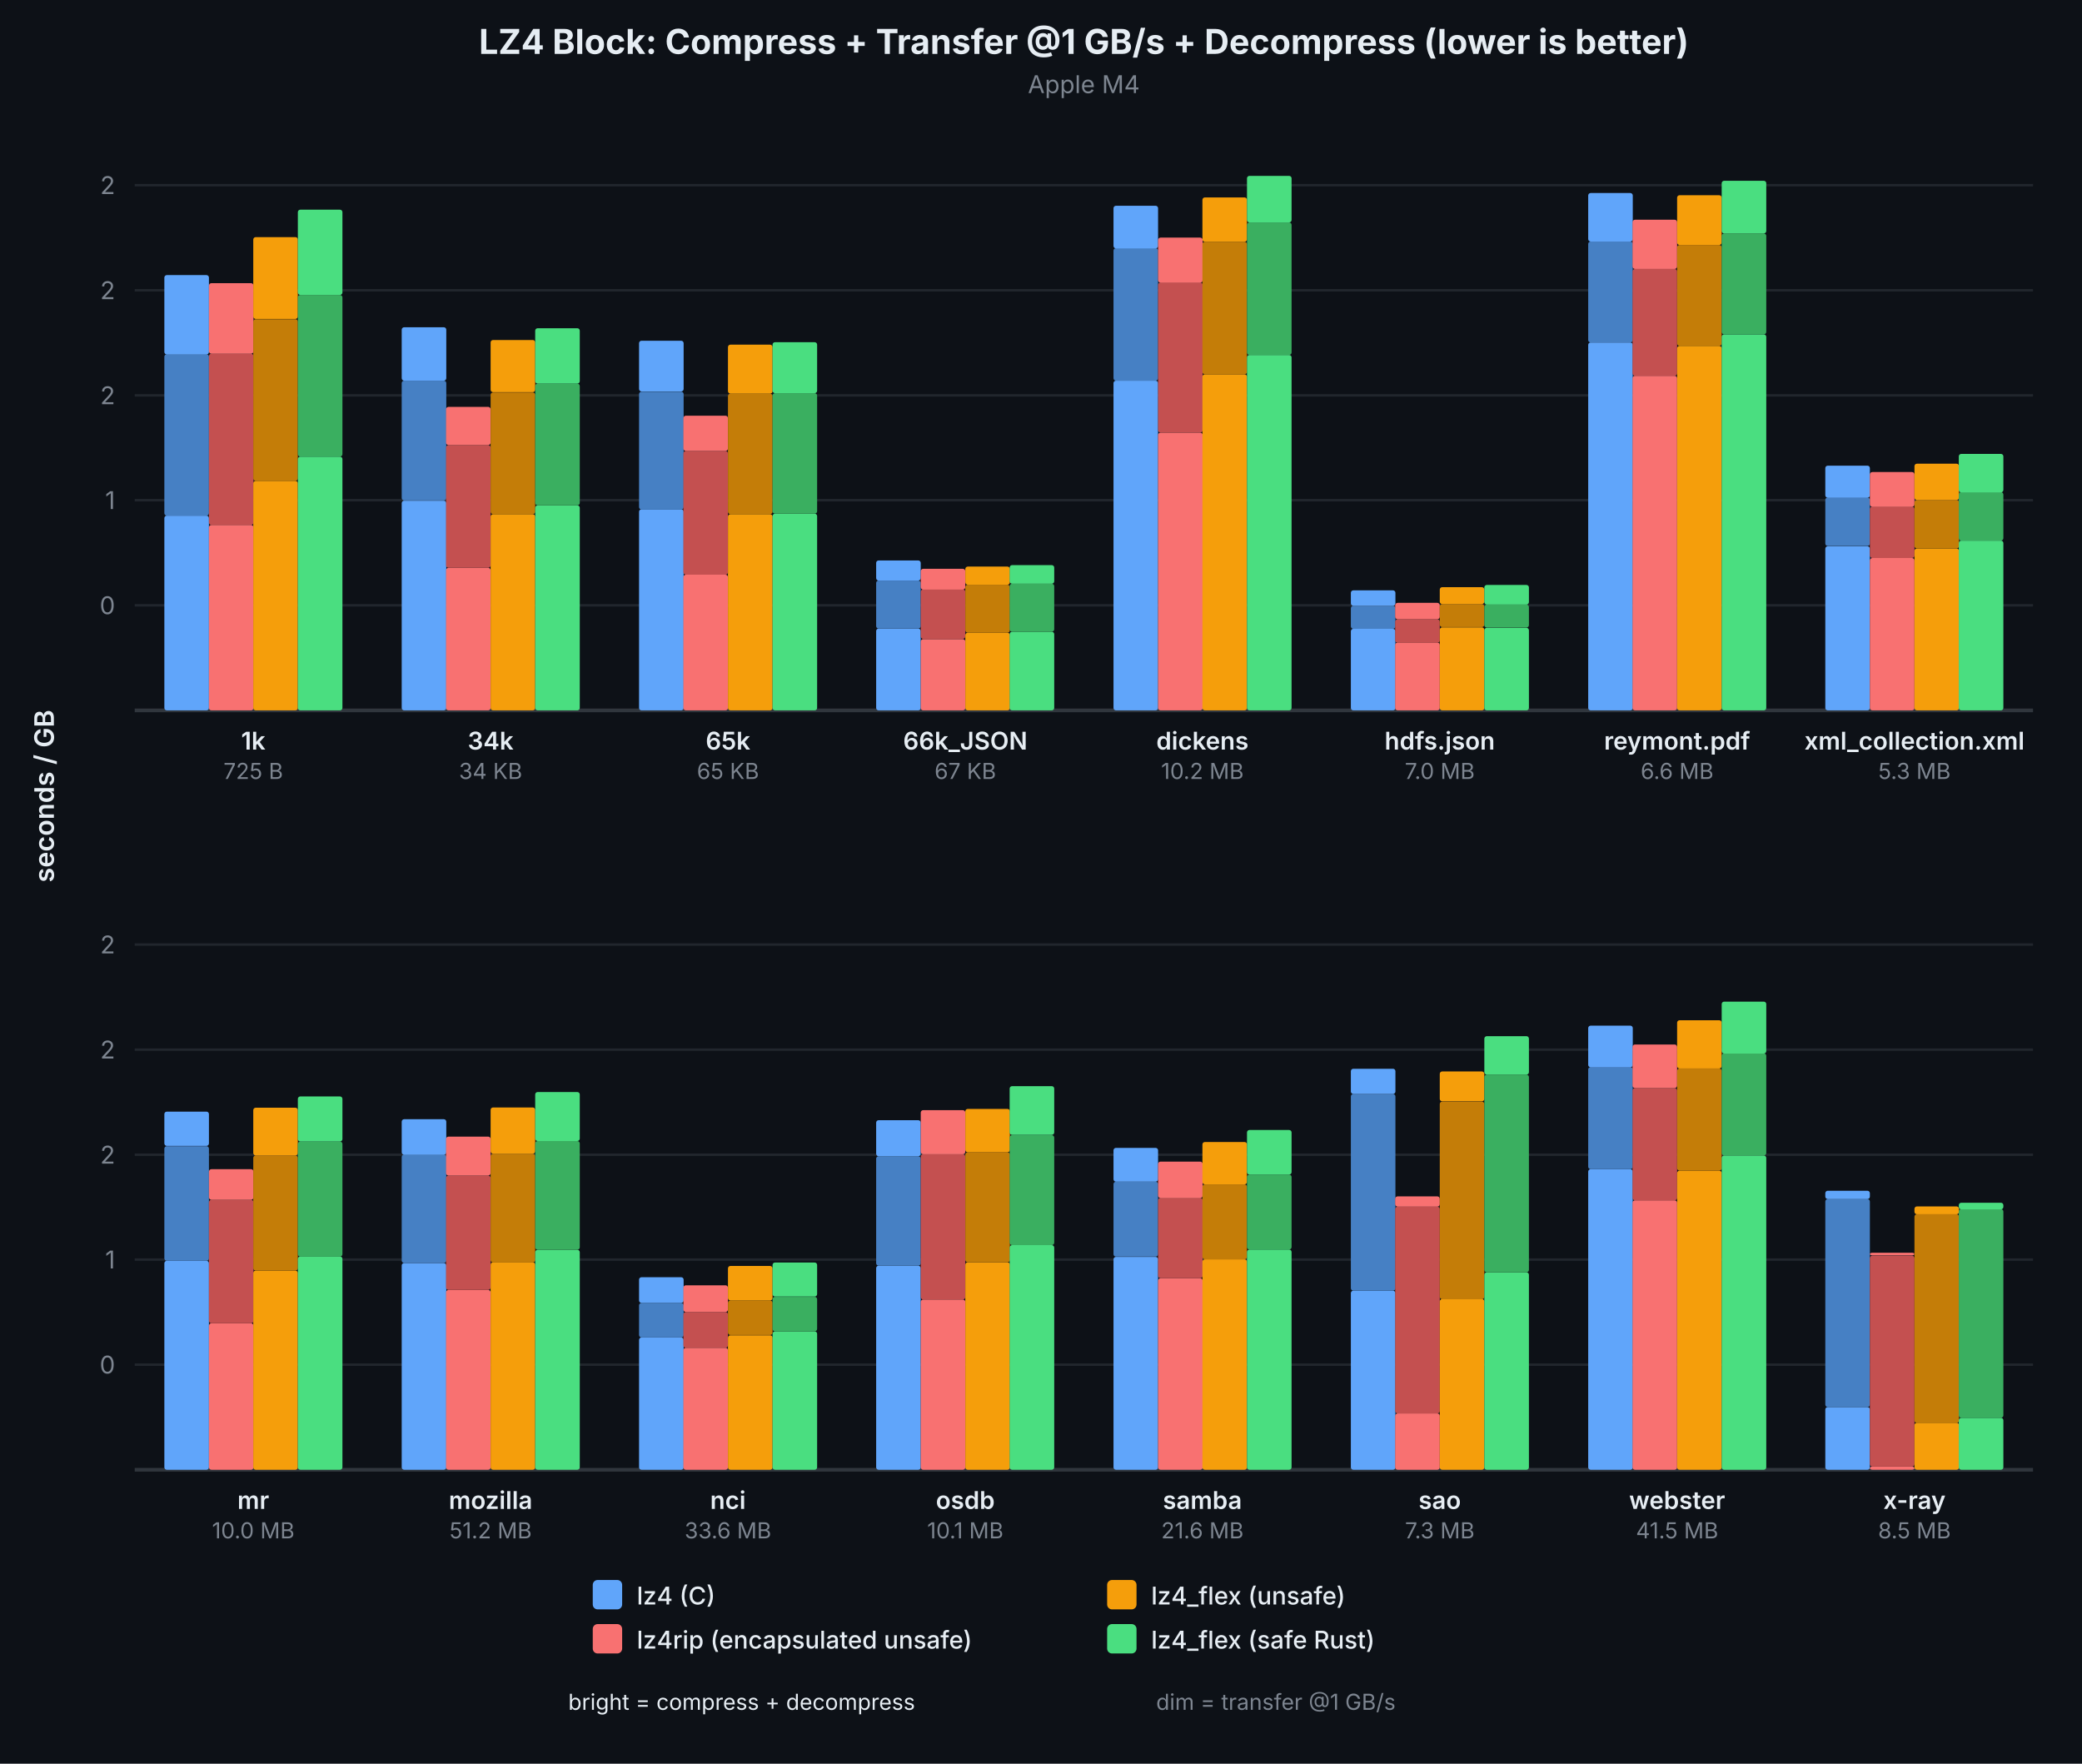
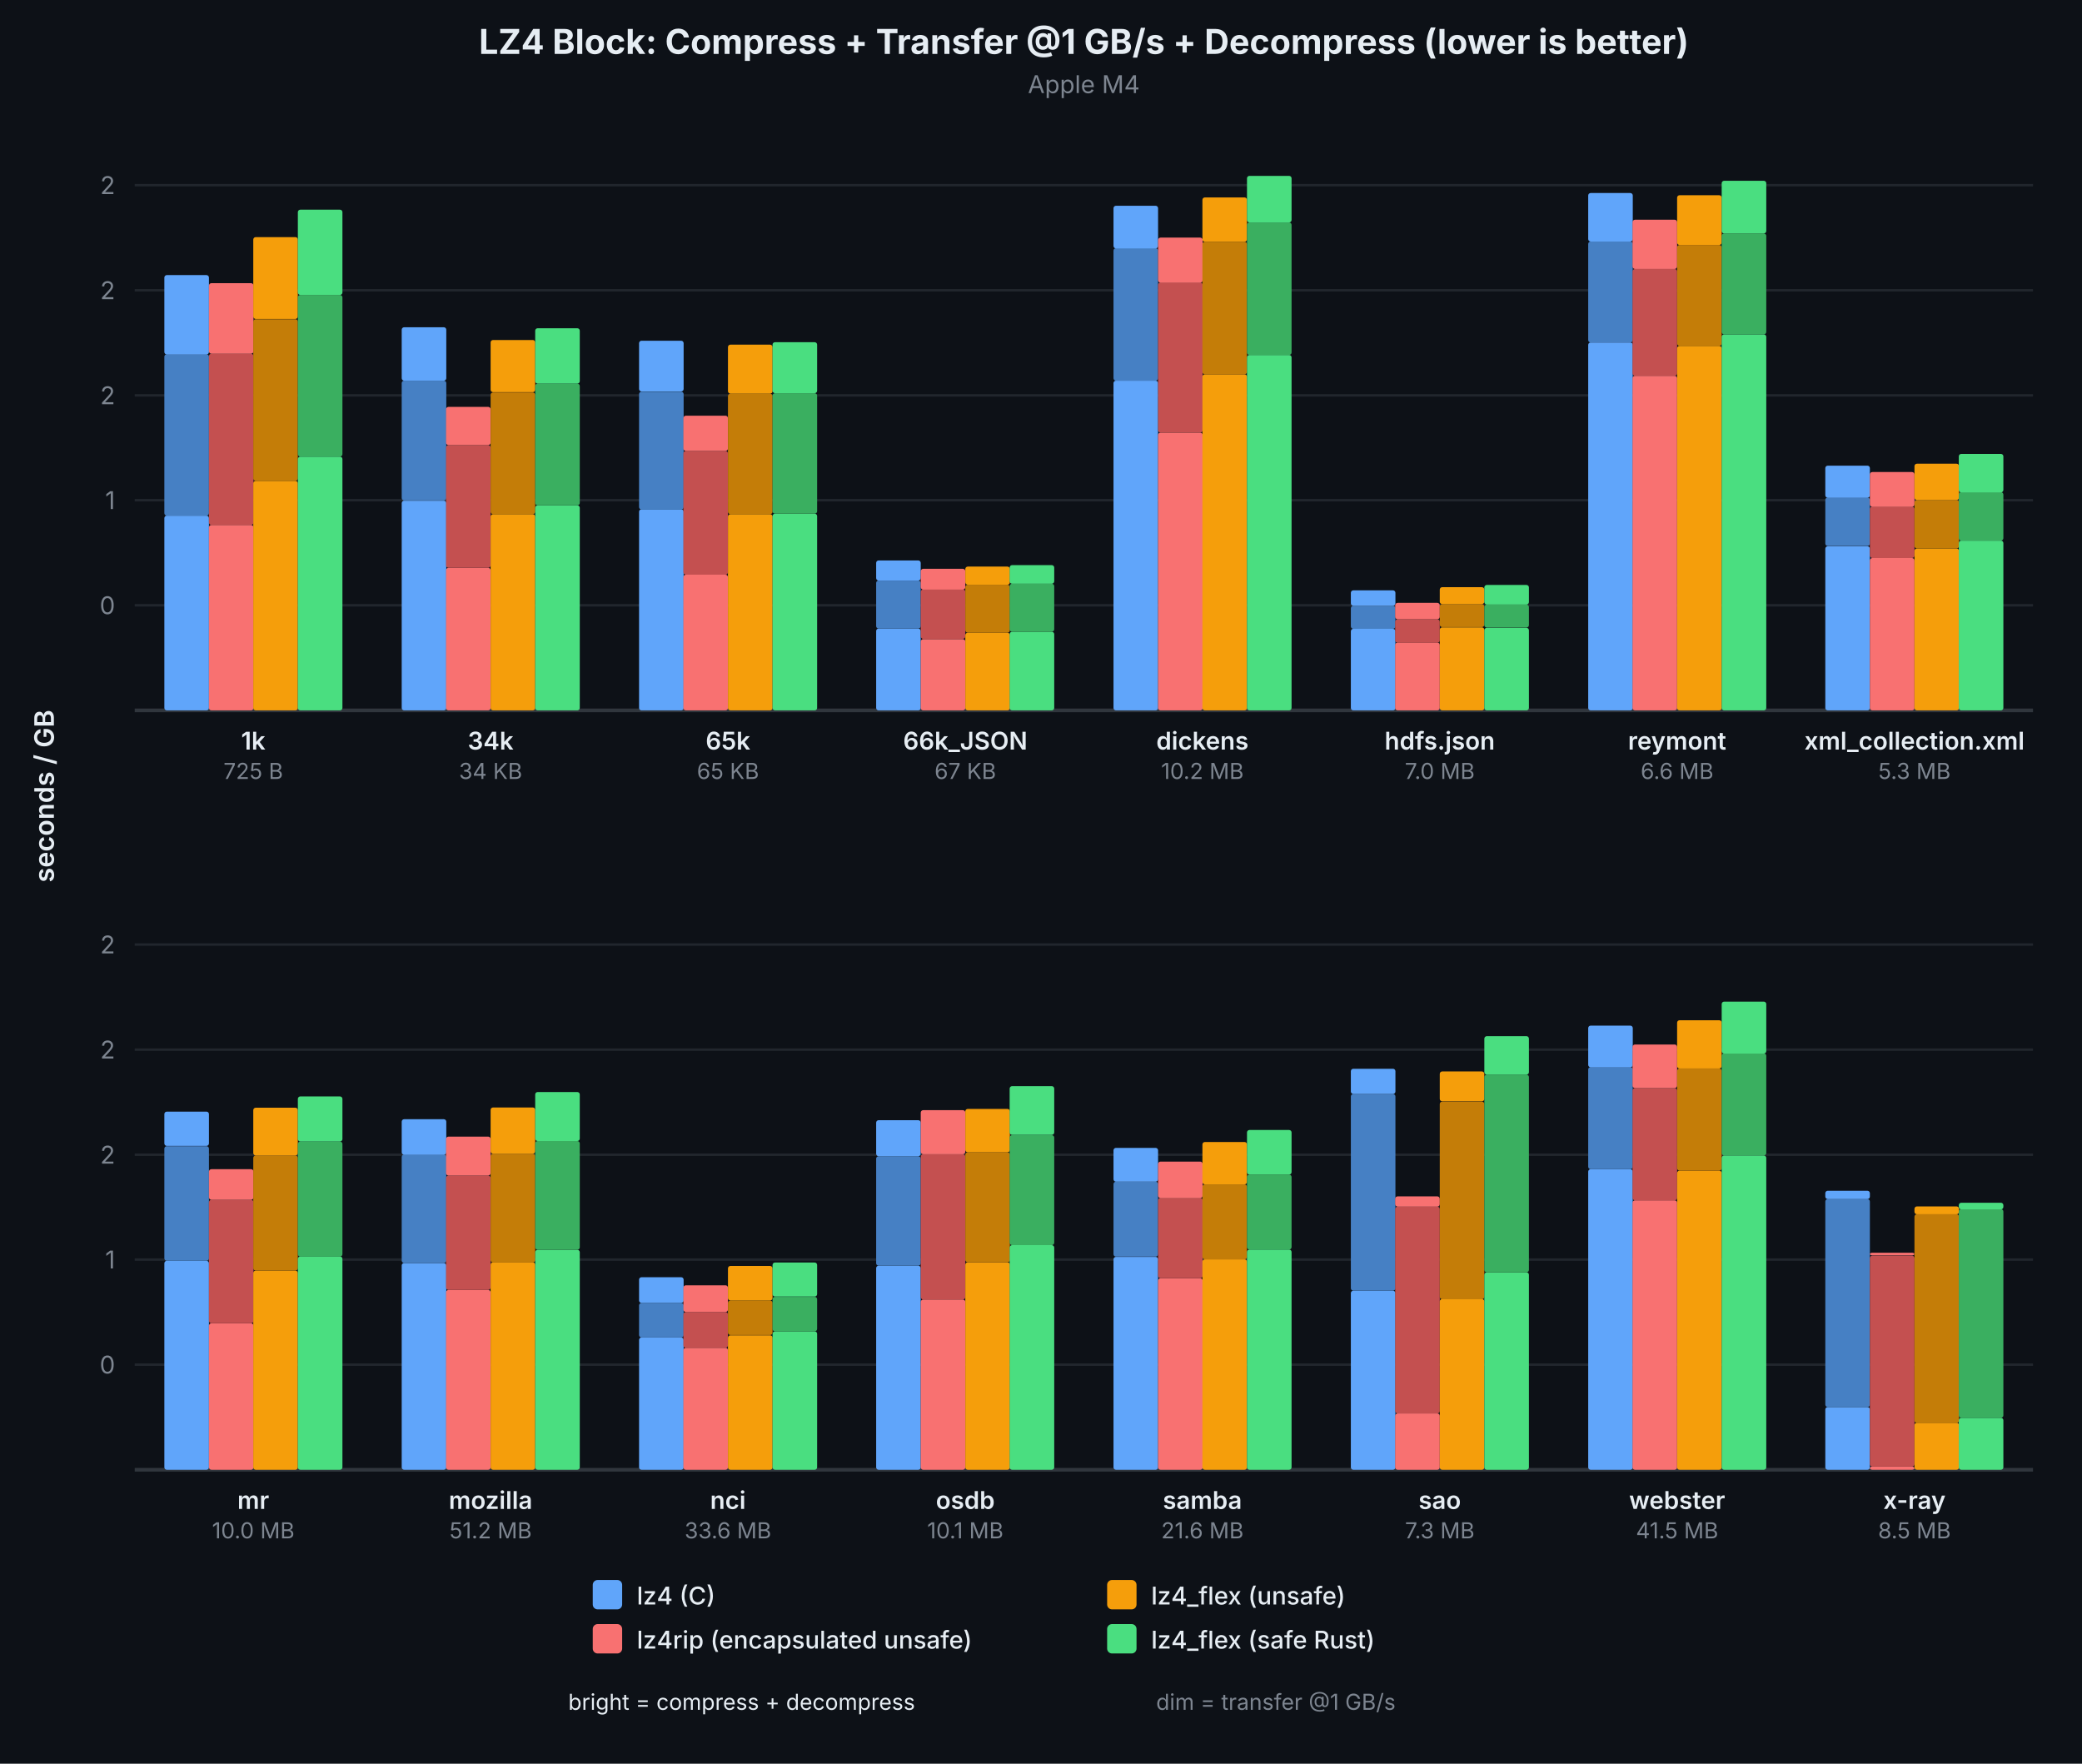
<svg xmlns="http://www.w3.org/2000/svg" viewBox="0 0 850 720" font-family="system-ui, -apple-system, sans-serif">
  <rect width="850" height="720" fill="#0d1117" />
  <text x="442.5" y="22" text-anchor="middle" fill="#e6edf3" font-size="14" font-weight="700">LZ4 Block: Compress + Transfer @1 GB/s + Decompress (lower is better)</text>
  <text x="442.5" y="38" text-anchor="middle" fill="#7d8590" font-size="10">Apple M4</text>
  <line x1="55" y1="247.1" x2="830" y2="247.1" stroke="#21262d" stroke-width="1" />
  <text x="47" y="247.1" text-anchor="end" dominant-baseline="middle" fill="#7d8590" font-size="10">0</text>
  <line x1="55" y1="204.2" x2="830" y2="204.2" stroke="#21262d" stroke-width="1" />
  <text x="47" y="204.2" text-anchor="end" dominant-baseline="middle" fill="#7d8590" font-size="10">1</text>
  <line x1="55" y1="161.4" x2="830" y2="161.4" stroke="#21262d" stroke-width="1" />
  <text x="47" y="161.4" text-anchor="end" dominant-baseline="middle" fill="#7d8590" font-size="10">2</text>
  <line x1="55" y1="118.5" x2="830" y2="118.5" stroke="#21262d" stroke-width="1" />
  <text x="47" y="118.5" text-anchor="end" dominant-baseline="middle" fill="#7d8590" font-size="10">2</text>
  <line x1="55" y1="75.6" x2="830" y2="75.6" stroke="#21262d" stroke-width="1" />
  <text x="47" y="75.6" text-anchor="end" dominant-baseline="middle" fill="#7d8590" font-size="10">2</text>
  <line x1="55" y1="290" x2="830" y2="290" stroke="#30363d" stroke-width="1.5" />
  <text x="22" y="325.0" text-anchor="middle" fill="#e6edf3" font-size="11" font-weight="600" transform="rotate(-90,22,325.0)">seconds / GB</text>
  <rect x="67.1" y="210.5" width="18.2" height="79.5" fill="#60a5fa" rx="1" />
  <rect x="67.1" y="144.6" width="18.2" height="65.9" fill="#4680c4" rx="1" />
  <rect x="67.1" y="112.3" width="18.2" height="32.4" fill="#60a5fa" rx="1" />
  <rect x="85.3" y="214.3" width="18.2" height="75.7" fill="#f87171" rx="1" />
  <rect x="85.3" y="144.4" width="18.2" height="69.9" fill="#c45050" rx="1" />
  <rect x="85.3" y="115.6" width="18.2" height="28.8" fill="#f87171" rx="1" />
  <rect x="103.4" y="196.3" width="18.2" height="93.7" fill="#f59e0b" rx="1" />
  <rect x="103.4" y="130.3" width="18.2" height="66.0" fill="#c47d08" rx="1" />
  <rect x="103.4" y="96.8" width="18.2" height="33.4" fill="#f59e0b" rx="1" />
  <rect x="121.6" y="186.4" width="18.2" height="103.6" fill="#4ade80" rx="1" />
  <rect x="121.6" y="120.4" width="18.2" height="66.0" fill="#3aaf60" rx="1" />
  <rect x="121.6" y="85.6" width="18.2" height="34.8" fill="#4ade80" rx="1" />
  <text x="103.4" y="306" text-anchor="middle" fill="#e6edf3" font-size="10" font-weight="600">1k</text>
  <text x="103.4" y="318" text-anchor="middle" fill="#7d8590" font-size="9">725 B</text>
  <rect x="164.0" y="204.4" width="18.2" height="85.6" fill="#60a5fa" rx="1" />
  <rect x="164.0" y="155.4" width="18.2" height="48.9" fill="#4680c4" rx="1" />
  <rect x="164.0" y="133.6" width="18.2" height="21.8" fill="#60a5fa" rx="1" />
  <rect x="182.1" y="231.8" width="18.2" height="58.2" fill="#f87171" rx="1" />
  <rect x="182.1" y="181.7" width="18.2" height="50.1" fill="#c45050" rx="1" />
  <rect x="182.1" y="166.1" width="18.2" height="15.6" fill="#f87171" rx="1" />
  <rect x="200.3" y="209.9" width="18.2" height="80.1" fill="#f59e0b" rx="1" />
  <rect x="200.3" y="160.2" width="18.2" height="49.7" fill="#c47d08" rx="1" />
  <rect x="200.3" y="138.8" width="18.2" height="21.3" fill="#f59e0b" rx="1" />
  <rect x="218.5" y="206.3" width="18.2" height="83.7" fill="#4ade80" rx="1" />
  <rect x="218.5" y="156.6" width="18.2" height="49.7" fill="#3aaf60" rx="1" />
  <rect x="218.5" y="134.0" width="18.2" height="22.6" fill="#4ade80" rx="1" />
  <text x="200.3" y="306" text-anchor="middle" fill="#e6edf3" font-size="10" font-weight="600">34k</text>
  <text x="200.3" y="318" text-anchor="middle" fill="#7d8590" font-size="9">34 KB</text>
  <rect x="260.9" y="207.9" width="18.2" height="82.1" fill="#60a5fa" rx="1" />
  <rect x="260.9" y="159.9" width="18.2" height="48.1" fill="#4680c4" rx="1" />
  <rect x="260.9" y="139.1" width="18.2" height="20.7" fill="#60a5fa" rx="1" />
  <rect x="279.0" y="234.6" width="18.2" height="55.4" fill="#f87171" rx="1" />
  <rect x="279.0" y="184.1" width="18.2" height="50.5" fill="#c45050" rx="1" />
  <rect x="279.0" y="169.7" width="18.2" height="14.4" fill="#f87171" rx="1" />
  <rect x="297.2" y="209.9" width="18.2" height="80.1" fill="#f59e0b" rx="1" />
  <rect x="297.2" y="160.7" width="18.2" height="49.2" fill="#c47d08" rx="1" />
  <rect x="297.2" y="140.7" width="18.2" height="20.0" fill="#f59e0b" rx="1" />
  <rect x="315.4" y="209.7" width="18.2" height="80.3" fill="#4ade80" rx="1" />
  <rect x="315.4" y="160.5" width="18.2" height="49.2" fill="#3aaf60" rx="1" />
  <rect x="315.4" y="139.7" width="18.2" height="20.8" fill="#4ade80" rx="1" />
  <text x="297.2" y="306" text-anchor="middle" fill="#e6edf3" font-size="10" font-weight="600">65k</text>
  <text x="297.2" y="318" text-anchor="middle" fill="#7d8590" font-size="9">65 KB</text>
  <rect x="357.7" y="256.6" width="18.2" height="33.4" fill="#60a5fa" rx="1" />
  <rect x="357.7" y="237.0" width="18.2" height="19.6" fill="#4680c4" rx="1" />
  <rect x="357.7" y="228.8" width="18.2" height="8.2" fill="#60a5fa" rx="1" />
  <rect x="375.9" y="260.9" width="18.2" height="29.1" fill="#f87171" rx="1" />
  <rect x="375.9" y="240.6" width="18.2" height="20.2" fill="#c45050" rx="1" />
  <rect x="375.9" y="232.2" width="18.2" height="8.5" fill="#f87171" rx="1" />
  <rect x="394.1" y="258.3" width="18.2" height="31.7" fill="#f59e0b" rx="1" />
  <rect x="394.1" y="238.7" width="18.2" height="19.6" fill="#c47d08" rx="1" />
  <rect x="394.1" y="231.3" width="18.2" height="7.4" fill="#f59e0b" rx="1" />
  <rect x="412.2" y="257.9" width="18.2" height="32.1" fill="#4ade80" rx="1" />
  <rect x="412.2" y="238.3" width="18.2" height="19.6" fill="#3aaf60" rx="1" />
  <rect x="412.2" y="230.7" width="18.2" height="7.6" fill="#4ade80" rx="1" />
  <text x="394.1" y="306" text-anchor="middle" fill="#e6edf3" font-size="10" font-weight="600">66k_JSON</text>
  <text x="394.1" y="318" text-anchor="middle" fill="#7d8590" font-size="9">67 KB</text>
  <rect x="454.6" y="155.4" width="18.2" height="134.6" fill="#60a5fa" rx="1" />
  <rect x="454.6" y="101.3" width="18.2" height="54.1" fill="#4680c4" rx="1" />
  <rect x="454.6" y="84.0" width="18.2" height="17.4" fill="#60a5fa" rx="1" />
  <rect x="472.8" y="176.6" width="18.2" height="113.4" fill="#f87171" rx="1" />
  <rect x="472.8" y="115.3" width="18.2" height="61.3" fill="#c45050" rx="1" />
  <rect x="472.8" y="97.0" width="18.2" height="18.4" fill="#f87171" rx="1" />
  <rect x="490.9" y="152.8" width="18.2" height="137.2" fill="#f59e0b" rx="1" />
  <rect x="490.9" y="98.7" width="18.2" height="54.1" fill="#c47d08" rx="1" />
  <rect x="490.9" y="80.6" width="18.2" height="18.1" fill="#f59e0b" rx="1" />
  <rect x="509.1" y="144.9" width="18.2" height="145.1" fill="#4ade80" rx="1" />
  <rect x="509.1" y="90.8" width="18.2" height="54.1" fill="#3aaf60" rx="1" />
  <rect x="509.1" y="71.8" width="18.2" height="19.0" fill="#4ade80" rx="1" />
  <text x="490.9" y="306" text-anchor="middle" fill="#e6edf3" font-size="10" font-weight="600">dickens</text>
  <text x="490.9" y="318" text-anchor="middle" fill="#7d8590" font-size="9">10.2 MB</text>
  <rect x="551.5" y="256.7" width="18.2" height="33.3" fill="#60a5fa" rx="1" />
  <rect x="551.5" y="247.3" width="18.2" height="9.4" fill="#4680c4" rx="1" />
  <rect x="551.5" y="241.0" width="18.2" height="6.3" fill="#60a5fa" rx="1" />
  <rect x="569.6" y="262.3" width="18.2" height="27.7" fill="#f87171" rx="1" />
  <rect x="569.6" y="252.8" width="18.2" height="9.6" fill="#c45050" rx="1" />
  <rect x="569.6" y="246.1" width="18.2" height="6.7" fill="#f87171" rx="1" />
  <rect x="587.8" y="256.1" width="18.2" height="33.9" fill="#f59e0b" rx="1" />
  <rect x="587.8" y="246.6" width="18.2" height="9.4" fill="#c47d08" rx="1" />
  <rect x="587.8" y="239.7" width="18.2" height="6.9" fill="#f59e0b" rx="1" />
  <rect x="606.0" y="256.3" width="18.2" height="33.7" fill="#4ade80" rx="1" />
  <rect x="606.0" y="246.8" width="18.2" height="9.4" fill="#3aaf60" rx="1" />
  <rect x="606.0" y="238.8" width="18.2" height="8.0" fill="#4ade80" rx="1" />
  <text x="587.8" y="306" text-anchor="middle" fill="#e6edf3" font-size="10" font-weight="600">hdfs.json</text>
  <text x="587.8" y="318" text-anchor="middle" fill="#7d8590" font-size="9">7.0 MB</text>
  <rect x="648.4" y="139.8" width="18.2" height="150.2" fill="#60a5fa" rx="1" />
  <rect x="648.4" y="98.6" width="18.2" height="41.2" fill="#4680c4" rx="1" />
  <rect x="648.4" y="78.8" width="18.2" height="19.8" fill="#60a5fa" rx="1" />
  <rect x="666.5" y="153.4" width="18.2" height="136.6" fill="#f87171" rx="1" />
  <rect x="666.5" y="109.8" width="18.2" height="43.6" fill="#c45050" rx="1" />
  <rect x="666.5" y="89.7" width="18.2" height="20.1" fill="#f87171" rx="1" />
  <rect x="684.7" y="141.2" width="18.2" height="148.8" fill="#f59e0b" rx="1" />
  <rect x="684.7" y="100.0" width="18.2" height="41.2" fill="#c47d08" rx="1" />
  <rect x="684.7" y="79.7" width="18.2" height="20.3" fill="#f59e0b" rx="1" />
  <rect x="702.9" y="136.5" width="18.2" height="153.5" fill="#4ade80" rx="1" />
  <rect x="702.9" y="95.3" width="18.2" height="41.2" fill="#3aaf60" rx="1" />
  <rect x="702.9" y="73.8" width="18.2" height="21.5" fill="#4ade80" rx="1" />
-   <text x="684.7" y="306" text-anchor="middle" fill="#e6edf3" font-size="10" font-weight="600">reymont.pdf</text>
+   <text x="684.7" y="306" text-anchor="middle" fill="#e6edf3" font-size="10" font-weight="600">reymont</text>
  <text x="684.7" y="318" text-anchor="middle" fill="#7d8590" font-size="9">6.6 MB</text>
  <rect x="745.2" y="223.0" width="18.2" height="67.0" fill="#60a5fa" rx="1" />
  <rect x="745.2" y="203.1" width="18.2" height="19.8" fill="#4680c4" rx="1" />
  <rect x="745.2" y="190.1" width="18.2" height="13.1" fill="#60a5fa" rx="1" />
  <rect x="763.4" y="227.8" width="18.2" height="62.2" fill="#f87171" rx="1" />
  <rect x="763.4" y="206.8" width="18.2" height="21.0" fill="#c45050" rx="1" />
  <rect x="763.4" y="192.7" width="18.2" height="14.2" fill="#f87171" rx="1" />
  <rect x="781.6" y="223.9" width="18.2" height="66.1" fill="#f59e0b" rx="1" />
  <rect x="781.6" y="204.1" width="18.2" height="19.8" fill="#c47d08" rx="1" />
  <rect x="781.6" y="189.3" width="18.2" height="14.8" fill="#f59e0b" rx="1" />
  <rect x="799.7" y="220.7" width="18.2" height="69.3" fill="#4ade80" rx="1" />
  <rect x="799.7" y="200.9" width="18.2" height="19.8" fill="#3aaf60" rx="1" />
  <rect x="799.7" y="185.3" width="18.2" height="15.7" fill="#4ade80" rx="1" />
  <text x="781.6" y="306" text-anchor="middle" fill="#e6edf3" font-size="10" font-weight="600">xml_collection.xml</text>
  <text x="781.6" y="318" text-anchor="middle" fill="#7d8590" font-size="9">5.3 MB</text>
  <line x1="55" y1="557.1" x2="830" y2="557.1" stroke="#21262d" stroke-width="1" />
  <text x="47" y="557.1" text-anchor="end" dominant-baseline="middle" fill="#7d8590" font-size="10">0</text>
  <line x1="55" y1="514.2" x2="830" y2="514.2" stroke="#21262d" stroke-width="1" />
  <text x="47" y="514.2" text-anchor="end" dominant-baseline="middle" fill="#7d8590" font-size="10">1</text>
  <line x1="55" y1="471.4" x2="830" y2="471.4" stroke="#21262d" stroke-width="1" />
  <text x="47" y="471.4" text-anchor="end" dominant-baseline="middle" fill="#7d8590" font-size="10">2</text>
  <line x1="55" y1="428.5" x2="830" y2="428.5" stroke="#21262d" stroke-width="1" />
  <text x="47" y="428.5" text-anchor="end" dominant-baseline="middle" fill="#7d8590" font-size="10">2</text>
  <line x1="55" y1="385.6" x2="830" y2="385.6" stroke="#21262d" stroke-width="1" />
  <text x="47" y="385.6" text-anchor="end" dominant-baseline="middle" fill="#7d8590" font-size="10">2</text>
  <line x1="55" y1="600" x2="830" y2="600" stroke="#30363d" stroke-width="1.5" />
  <rect x="67.1" y="514.7" width="18.2" height="85.3" fill="#60a5fa" rx="1" />
  <rect x="67.1" y="467.9" width="18.2" height="46.8" fill="#4680c4" rx="1" />
  <rect x="67.1" y="453.8" width="18.2" height="14.0" fill="#60a5fa" rx="1" />
  <rect x="85.3" y="540.2" width="18.2" height="59.8" fill="#f87171" rx="1" />
  <rect x="85.3" y="489.8" width="18.2" height="50.4" fill="#c45050" rx="1" />
  <rect x="85.3" y="477.3" width="18.2" height="12.5" fill="#f87171" rx="1" />
  <rect x="103.4" y="518.7" width="18.2" height="81.3" fill="#f59e0b" rx="1" />
  <rect x="103.4" y="471.7" width="18.2" height="47.0" fill="#c47d08" rx="1" />
  <rect x="103.4" y="452.2" width="18.2" height="19.5" fill="#f59e0b" rx="1" />
  <rect x="121.6" y="512.9" width="18.2" height="87.1" fill="#4ade80" rx="1" />
  <rect x="121.6" y="466.0" width="18.2" height="47.0" fill="#3aaf60" rx="1" />
  <rect x="121.6" y="447.6" width="18.2" height="18.4" fill="#4ade80" rx="1" />
  <text x="103.4" y="616" text-anchor="middle" fill="#e6edf3" font-size="10" font-weight="600">mr</text>
  <text x="103.4" y="628" text-anchor="middle" fill="#7d8590" font-size="9">10.0 MB</text>
  <rect x="164.0" y="515.6" width="18.2" height="84.4" fill="#60a5fa" rx="1" />
  <rect x="164.0" y="471.3" width="18.2" height="44.3" fill="#4680c4" rx="1" />
  <rect x="164.0" y="456.9" width="18.2" height="14.5" fill="#60a5fa" rx="1" />
  <rect x="182.1" y="526.6" width="18.2" height="73.4" fill="#f87171" rx="1" />
  <rect x="182.1" y="479.9" width="18.2" height="46.7" fill="#c45050" rx="1" />
  <rect x="182.1" y="464.0" width="18.2" height="15.9" fill="#f87171" rx="1" />
  <rect x="200.3" y="515.3" width="18.2" height="84.7" fill="#f59e0b" rx="1" />
  <rect x="200.3" y="471.0" width="18.2" height="44.4" fill="#c47d08" rx="1" />
  <rect x="200.3" y="452.1" width="18.2" height="18.9" fill="#f59e0b" rx="1" />
  <rect x="218.5" y="510.2" width="18.2" height="89.8" fill="#4ade80" rx="1" />
  <rect x="218.5" y="465.8" width="18.2" height="44.4" fill="#3aaf60" rx="1" />
  <rect x="218.5" y="445.8" width="18.2" height="20.0" fill="#4ade80" rx="1" />
  <text x="200.3" y="616" text-anchor="middle" fill="#e6edf3" font-size="10" font-weight="600">mozilla</text>
  <text x="200.3" y="628" text-anchor="middle" fill="#7d8590" font-size="9">51.2 MB</text>
  <rect x="260.9" y="546.0" width="18.2" height="54.0" fill="#60a5fa" rx="1" />
  <rect x="260.9" y="531.9" width="18.2" height="14.1" fill="#4680c4" rx="1" />
  <rect x="260.9" y="521.4" width="18.2" height="10.5" fill="#60a5fa" rx="1" />
  <rect x="279.0" y="550.2" width="18.2" height="49.8" fill="#f87171" rx="1" />
  <rect x="279.0" y="535.6" width="18.2" height="14.6" fill="#c45050" rx="1" />
  <rect x="279.0" y="524.7" width="18.2" height="10.9" fill="#f87171" rx="1" />
  <rect x="297.2" y="545.1" width="18.2" height="54.9" fill="#f59e0b" rx="1" />
  <rect x="297.2" y="530.9" width="18.2" height="14.1" fill="#c47d08" rx="1" />
  <rect x="297.2" y="516.8" width="18.2" height="14.1" fill="#f59e0b" rx="1" />
  <rect x="315.4" y="543.5" width="18.2" height="56.5" fill="#4ade80" rx="1" />
  <rect x="315.4" y="529.4" width="18.2" height="14.1" fill="#3aaf60" rx="1" />
  <rect x="315.4" y="515.4" width="18.2" height="13.9" fill="#4ade80" rx="1" />
  <text x="297.2" y="616" text-anchor="middle" fill="#e6edf3" font-size="10" font-weight="600">nci</text>
  <text x="297.2" y="628" text-anchor="middle" fill="#7d8590" font-size="9">33.6 MB</text>
  <rect x="357.7" y="516.7" width="18.2" height="83.3" fill="#60a5fa" rx="1" />
  <rect x="357.7" y="472.0" width="18.2" height="44.7" fill="#4680c4" rx="1" />
  <rect x="357.7" y="457.3" width="18.2" height="14.7" fill="#60a5fa" rx="1" />
  <rect x="375.9" y="530.5" width="18.2" height="69.5" fill="#f87171" rx="1" />
  <rect x="375.9" y="471.2" width="18.2" height="59.3" fill="#c45050" rx="1" />
  <rect x="375.9" y="453.2" width="18.2" height="18.0" fill="#f87171" rx="1" />
  <rect x="394.1" y="515.3" width="18.2" height="84.7" fill="#f59e0b" rx="1" />
  <rect x="394.1" y="470.4" width="18.2" height="44.9" fill="#c47d08" rx="1" />
  <rect x="394.1" y="452.7" width="18.2" height="17.7" fill="#f59e0b" rx="1" />
  <rect x="412.2" y="508.3" width="18.2" height="91.7" fill="#4ade80" rx="1" />
  <rect x="412.2" y="463.4" width="18.2" height="44.9" fill="#3aaf60" rx="1" />
  <rect x="412.2" y="443.4" width="18.2" height="19.9" fill="#4ade80" rx="1" />
  <text x="394.1" y="616" text-anchor="middle" fill="#e6edf3" font-size="10" font-weight="600">osdb</text>
  <text x="394.1" y="628" text-anchor="middle" fill="#7d8590" font-size="9">10.1 MB</text>
  <rect x="454.6" y="513.1" width="18.2" height="86.9" fill="#60a5fa" rx="1" />
  <rect x="454.6" y="482.4" width="18.2" height="30.6" fill="#4680c4" rx="1" />
  <rect x="454.6" y="468.6" width="18.2" height="13.8" fill="#60a5fa" rx="1" />
  <rect x="472.8" y="521.8" width="18.2" height="78.2" fill="#f87171" rx="1" />
  <rect x="472.8" y="489.0" width="18.2" height="32.8" fill="#c45050" rx="1" />
  <rect x="472.8" y="474.2" width="18.2" height="14.9" fill="#f87171" rx="1" />
  <rect x="490.9" y="514.1" width="18.2" height="85.9" fill="#f59e0b" rx="1" />
  <rect x="490.9" y="483.5" width="18.2" height="30.6" fill="#c47d08" rx="1" />
  <rect x="490.9" y="466.2" width="18.2" height="17.3" fill="#f59e0b" rx="1" />
  <rect x="509.1" y="510.1" width="18.2" height="89.9" fill="#4ade80" rx="1" />
  <rect x="509.1" y="479.5" width="18.2" height="30.6" fill="#3aaf60" rx="1" />
  <rect x="509.1" y="461.3" width="18.2" height="18.2" fill="#4ade80" rx="1" />
  <text x="490.9" y="616" text-anchor="middle" fill="#e6edf3" font-size="10" font-weight="600">samba</text>
  <text x="490.9" y="628" text-anchor="middle" fill="#7d8590" font-size="9">21.6 MB</text>
  <rect x="551.5" y="526.9" width="18.2" height="73.1" fill="#60a5fa" rx="1" />
  <rect x="551.5" y="446.6" width="18.2" height="80.3" fill="#4680c4" rx="1" />
  <rect x="551.5" y="436.3" width="18.2" height="10.3" fill="#60a5fa" rx="1" />
  <rect x="569.6" y="577.0" width="18.2" height="23.0" fill="#f87171" rx="1" />
  <rect x="569.6" y="492.6" width="18.2" height="84.4" fill="#c45050" rx="1" />
  <rect x="569.6" y="488.4" width="18.2" height="4.2" fill="#f87171" rx="1" />
  <rect x="587.8" y="530.3" width="18.2" height="69.7" fill="#f59e0b" rx="1" />
  <rect x="587.8" y="449.7" width="18.2" height="80.7" fill="#c47d08" rx="1" />
  <rect x="587.8" y="437.4" width="18.2" height="12.2" fill="#f59e0b" rx="1" />
  <rect x="606.0" y="519.4" width="18.2" height="80.6" fill="#4ade80" rx="1" />
  <rect x="606.0" y="438.7" width="18.2" height="80.7" fill="#3aaf60" rx="1" />
  <rect x="606.0" y="423.0" width="18.2" height="15.7" fill="#4ade80" rx="1" />
  <text x="587.8" y="616" text-anchor="middle" fill="#e6edf3" font-size="10" font-weight="600">sao</text>
  <text x="587.8" y="628" text-anchor="middle" fill="#7d8590" font-size="9">7.3 MB</text>
  <rect x="648.4" y="477.3" width="18.2" height="122.7" fill="#60a5fa" rx="1" />
  <rect x="648.4" y="435.6" width="18.2" height="41.7" fill="#4680c4" rx="1" />
  <rect x="648.4" y="418.7" width="18.2" height="17.0" fill="#60a5fa" rx="1" />
  <rect x="666.5" y="490.0" width="18.2" height="110.0" fill="#f87171" rx="1" />
  <rect x="666.5" y="444.2" width="18.2" height="45.8" fill="#c45050" rx="1" />
  <rect x="666.5" y="426.4" width="18.2" height="17.8" fill="#f87171" rx="1" />
  <rect x="684.7" y="477.9" width="18.2" height="122.1" fill="#f59e0b" rx="1" />
  <rect x="684.7" y="436.2" width="18.2" height="41.7" fill="#c47d08" rx="1" />
  <rect x="684.7" y="416.5" width="18.2" height="19.7" fill="#f59e0b" rx="1" />
  <rect x="702.9" y="471.7" width="18.2" height="128.3" fill="#4ade80" rx="1" />
  <rect x="702.9" y="430.0" width="18.2" height="41.7" fill="#3aaf60" rx="1" />
  <rect x="702.9" y="408.9" width="18.2" height="21.2" fill="#4ade80" rx="1" />
  <text x="684.7" y="616" text-anchor="middle" fill="#e6edf3" font-size="10" font-weight="600">webster</text>
  <text x="684.7" y="628" text-anchor="middle" fill="#7d8590" font-size="9">41.5 MB</text>
  <rect x="745.2" y="574.4" width="18.2" height="25.6" fill="#60a5fa" rx="1" />
  <rect x="745.2" y="489.5" width="18.2" height="84.9" fill="#4680c4" rx="1" />
  <rect x="745.2" y="486.1" width="18.2" height="3.4" fill="#60a5fa" rx="1" />
  <rect x="763.4" y="598.7" width="18.2" height="1.3" fill="#f87171" rx="1" />
  <rect x="763.4" y="512.6" width="18.2" height="86.1" fill="#c45050" rx="1" />
  <rect x="763.4" y="511.4" width="18.2" height="1.1" fill="#f87171" rx="1" />
  <rect x="781.6" y="580.8" width="18.2" height="19.2" fill="#f59e0b" rx="1" />
  <rect x="781.6" y="495.7" width="18.2" height="85.2" fill="#c47d08" rx="1" />
  <rect x="781.6" y="492.5" width="18.2" height="3.2" fill="#f59e0b" rx="1" />
  <rect x="799.7" y="578.8" width="18.2" height="21.2" fill="#4ade80" rx="1" />
  <rect x="799.7" y="493.6" width="18.2" height="85.2" fill="#3aaf60" rx="1" />
  <rect x="799.7" y="491.0" width="18.2" height="2.7" fill="#4ade80" rx="1" />
  <text x="781.6" y="616" text-anchor="middle" fill="#e6edf3" font-size="10" font-weight="600">x-ray</text>
  <text x="781.6" y="628" text-anchor="middle" fill="#7d8590" font-size="9">8.5 MB</text>
  <rect x="242" y="645" width="12" height="12" fill="#60a5fa" rx="2" />
  <text x="260" y="655" fill="#e6edf3" font-size="10" font-weight="500">lz4 (C)</text>
  <rect x="242" y="663" width="12" height="12" fill="#f87171" rx="2" />
  <text x="260" y="673" fill="#e6edf3" font-size="10" font-weight="500">lz4rip (encapsulated unsafe)</text>
  <rect x="452" y="645" width="12" height="12" fill="#f59e0b" rx="2" />
  <text x="470" y="655" fill="#e6edf3" font-size="10" font-weight="500">lz4_flex (unsafe)</text>
  <rect x="452" y="663" width="12" height="12" fill="#4ade80" rx="2" />
  <text x="470" y="673" fill="#e6edf3" font-size="10" font-weight="500">lz4_flex (safe Rust)</text>
  <text x="232" y="698" fill="#e6edf3" font-size="9">bright = compress + decompress</text>
  <text x="472" y="698" fill="#7d8590" font-size="9">dim = transfer @1 GB/s</text>
</svg>
